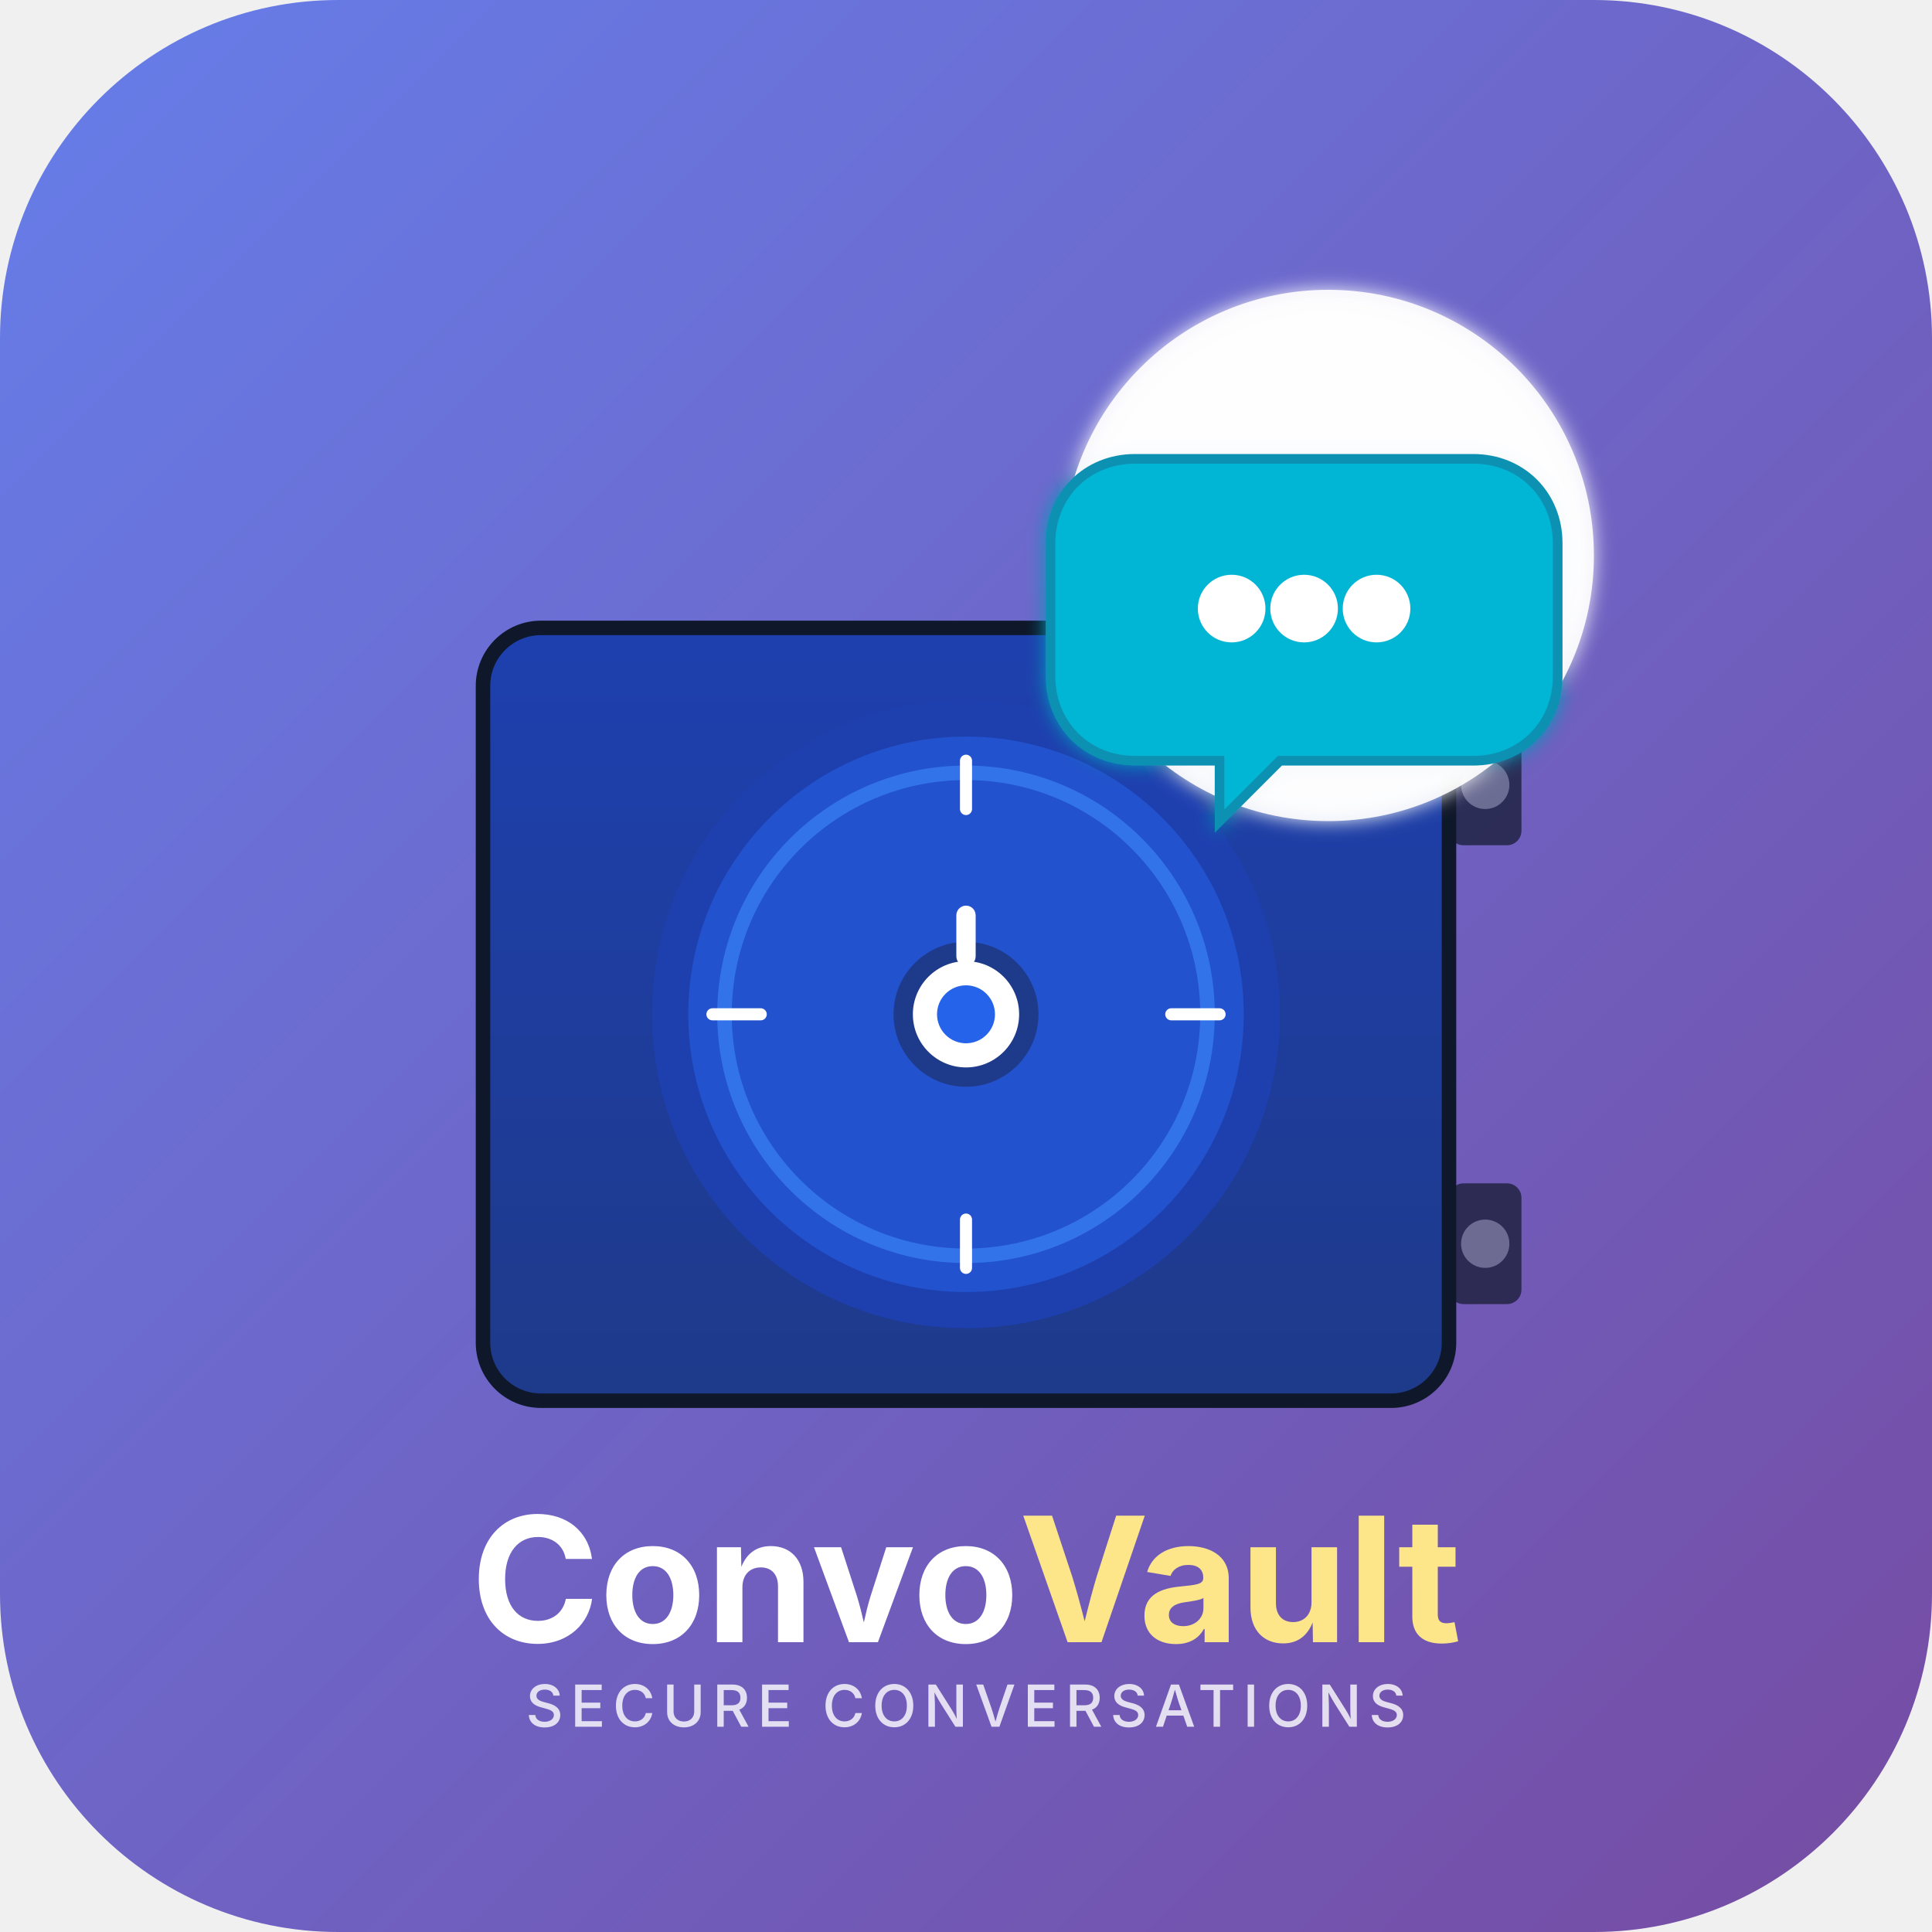
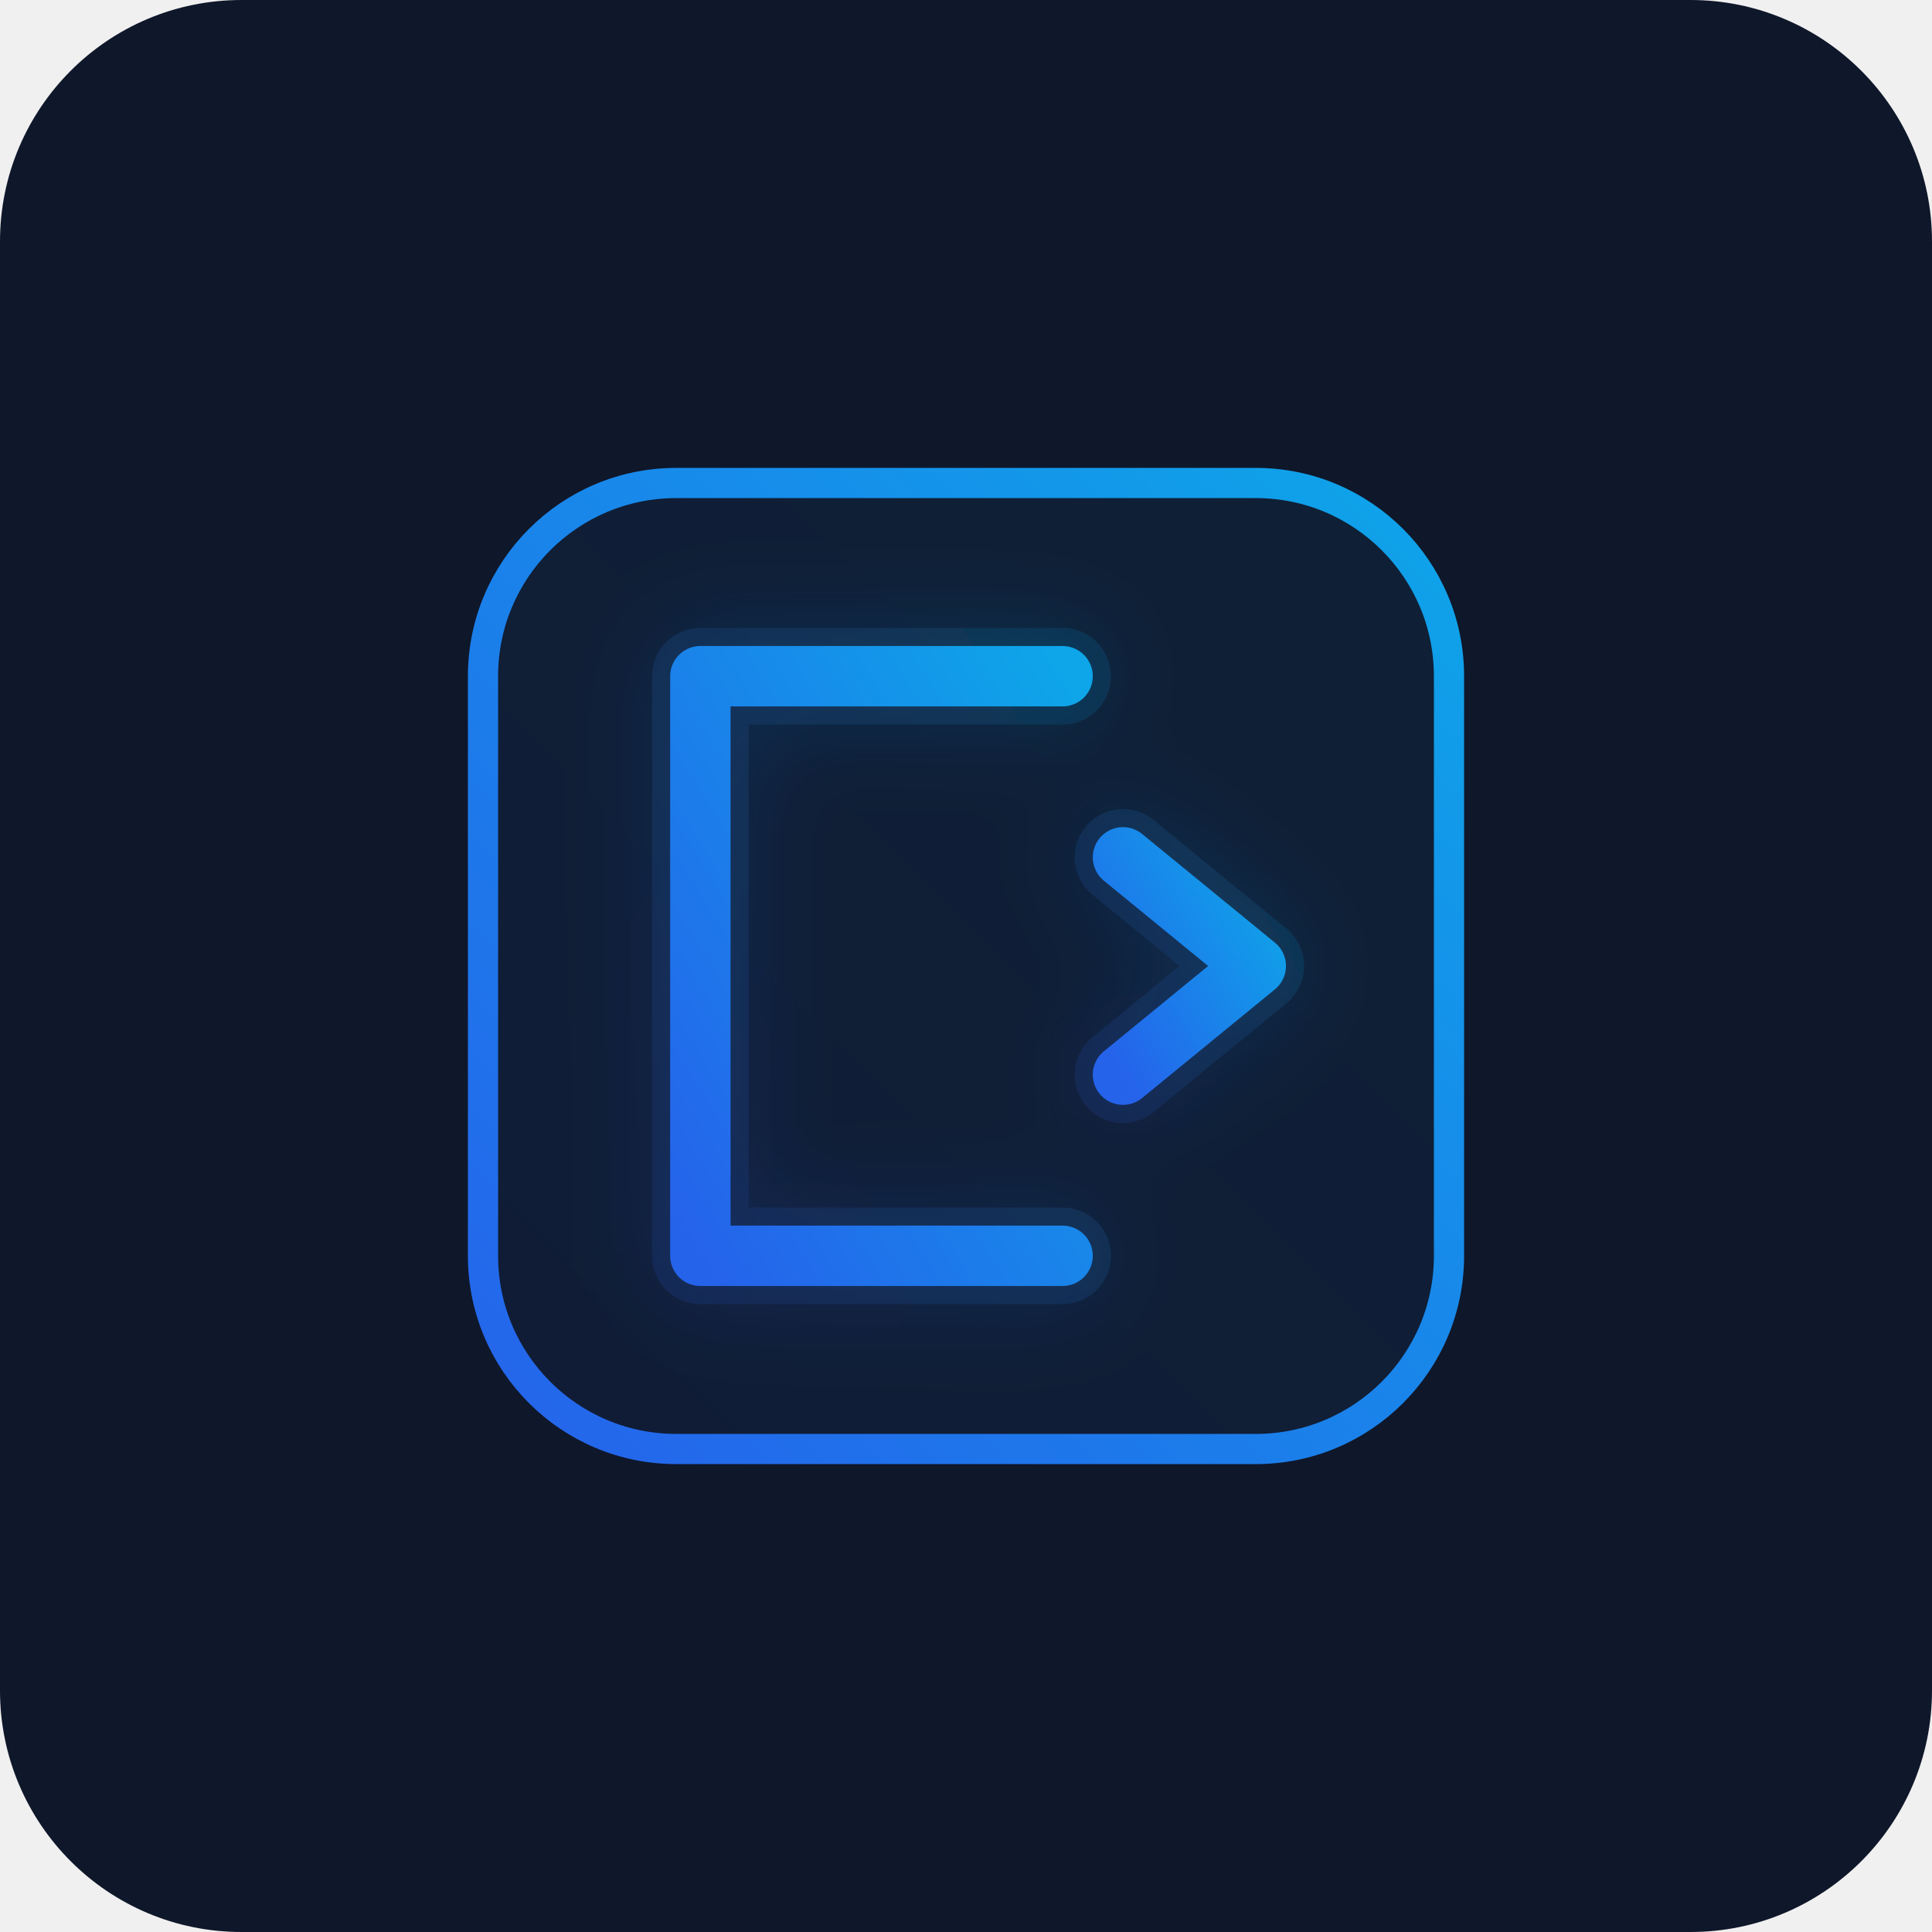
- <svg xmlns="http://www.w3.org/2000/svg" width="800" height="800" viewBox="0 0 800 800" fill="none">
+ <svg xmlns="http://www.w3.org/2000/svg" viewBox="0 0 256 256" width="256" height="256" role="img" aria-label="ExportKit">
  <defs>
-     <linearGradient id="bgGrad" x1="0%" y1="0%" x2="100%" y2="100%">
-       <stop offset="0%" style="stop-color:#667eea;stop-opacity:1" />
-       <stop offset="100%" style="stop-color:#764ba2;stop-opacity:1" />
+     <linearGradient id="ek-grad" x1="0%" y1="100%" x2="100%" y2="0%">
+       <stop offset="0%" stop-color="#2563EB" />
+       <stop offset="100%" stop-color="#0EA5E9" />
    </linearGradient>
-     <linearGradient id="vaultGrad" x1="0%" y1="0%" x2="0%" y2="100%">
-       <stop offset="0%" style="stop-color:#1E40AF;stop-opacity:1" />
-       <stop offset="100%" style="stop-color:#1E3A8A;stop-opacity:1" />
+     <linearGradient id="ek-glow" x1="0%" y1="100%" x2="100%" y2="0%">
+       <stop offset="0%" stop-color="#2563EB" stop-opacity="0.4" />
+       <stop offset="100%" stop-color="#0EA5E9" stop-opacity="0.4" />
    </linearGradient>
-     <filter id="glow">
-       <feGaussianBlur stdDeviation="4" result="coloredBlur" />
+     <filter id="glow" x="-25%" y="-25%" width="150%" height="150%">
+       <feGaussianBlur in="SourceGraphic" stdDeviation="4" result="blur" />
      <feMerge>
-         <feMergeNode in="coloredBlur" />
+         <feMergeNode in="blur" />
        <feMergeNode in="SourceGraphic" />
      </feMerge>
    </filter>
  </defs>
-   <rect width="800" height="800" fill="url(#bgGrad)" rx="140" />
-   <g id="vault-main" transform="translate(400, 420)">
-     <rect x="-200" y="-160" width="400" height="320" rx="24" fill="url(#vaultGrad)" stroke="#0F172A" stroke-width="6" />
-     <circle cx="0" cy="0" r="130" fill="#1E40AF" />
-     <circle cx="0" cy="0" r="115" fill="#2563EB" opacity="0.5" />
-     <circle cx="0" cy="0" r="100" fill="none" stroke="#3B82F6" stroke-width="6" opacity="0.7" />
-     <g stroke="white" stroke-width="5" stroke-linecap="round">
-       <line x1="0" y1="-85" x2="0" y2="-105" />
-       <line x1="85" y1="0" x2="105" y2="0" />
-       <line x1="0" y1="85" x2="0" y2="105" />
-       <line x1="-85" y1="0" x2="-105" y2="0" />
+   <rect width="256" height="256" rx="32" fill="#0F172A" />
+   <g transform="translate(48, 48) scale(1.6)">
+     <g opacity="0.35" filter="url(#glow)">
+       <path d="M58 26 L28 26 L28 74 L58 74" stroke="url(#ek-glow)" stroke-width="8" stroke-linecap="round" stroke-linejoin="round" fill="none" />
+       <line x1="28" y1="50" x2="72" y2="50" stroke="url(#ek-glow)" stroke-width="8" stroke-linecap="round" />
+       <path d="M63 41 L74 50 L63 59" stroke="url(#ek-glow)" stroke-width="8" stroke-linecap="round" stroke-linejoin="round" fill="none" />
    </g>
-     <circle cx="0" cy="0" r="30" fill="#1E3A8A" />
-     <circle cx="0" cy="0" r="22" fill="white" />
-     <circle cx="0" cy="0" r="12" fill="#2563EB" />
-     <rect x="-4" y="-45" width="8" height="25" rx="4" fill="white" />
-     <g opacity="0.7">
-       <rect x="200" y="-120" width="30" height="50" rx="6" fill="#0F172A" />
-       <circle cx="215" cy="-95" r="10" fill="#6B7280" />
-       <rect x="200" y="70" width="30" height="50" rx="6" fill="#0F172A" />
-       <circle cx="215" cy="95" r="10" fill="#6B7280" />
-     </g>
-   </g>
-   <g id="chat-bubble" transform="translate(550, 230)" filter="url(#glow)">
-     <circle cx="0" cy="0" r="110" fill="white" opacity="0.9" />
-     <path d="M -80 -40 L 60 -40 C 80 -40 95 -25 95 -5 L 95 50 C 95 70 80 85 60 85 L -20 85 L -45 110 L -45 85 L -80 85 C -100 85 -115 70 -115 50 L -115 -5 C -115 -25 -100 -40 -80 -40 Z" fill="#06B6D4" stroke="#0891B2" stroke-width="4" />
-     <circle cx="-40" cy="22" r="14" fill="white" />
-     <circle cx="-10" cy="22" r="14" fill="white" />
-     <circle cx="20" cy="22" r="14" fill="white" />
-   </g>
-   <g id="text" transform="translate(400, 680)">
-     <text x="0" y="0" font-family="system-ui, -apple-system, sans-serif" font-size="72" font-weight="700" fill="white" text-anchor="middle">
-       Convo<tspan fill="#FDE68A">Vault</tspan>
-     </text>
-     <text x="0" y="35" font-family="system-ui, -apple-system, sans-serif" font-size="24" font-weight="500" fill="white" opacity="0.8" text-anchor="middle" letter-spacing="3">
-       SECURE CONVERSATIONS
-     </text>
+     <rect x="10" y="10" width="80" height="80" rx="16" stroke="url(#ek-grad)" stroke-width="2.5" fill="url(#ek-grad)" fill-opacity="0.06" stroke-linecap="round" />
+     <path d="M58 26 L28 26 L28 74 L58 74" stroke="url(#ek-grad)" stroke-width="5" stroke-linecap="round" stroke-linejoin="round" fill="none" />
+     <line x1="28" y1="50" x2="72" y2="50" stroke="url(#ek-grad)" stroke-width="5" stroke-linecap="round" />
+     <path d="M63 41 L74 50 L63 59" stroke="url(#ek-grad)" stroke-width="5" stroke-linecap="round" stroke-linejoin="round" fill="none" />
  </g>
</svg>
